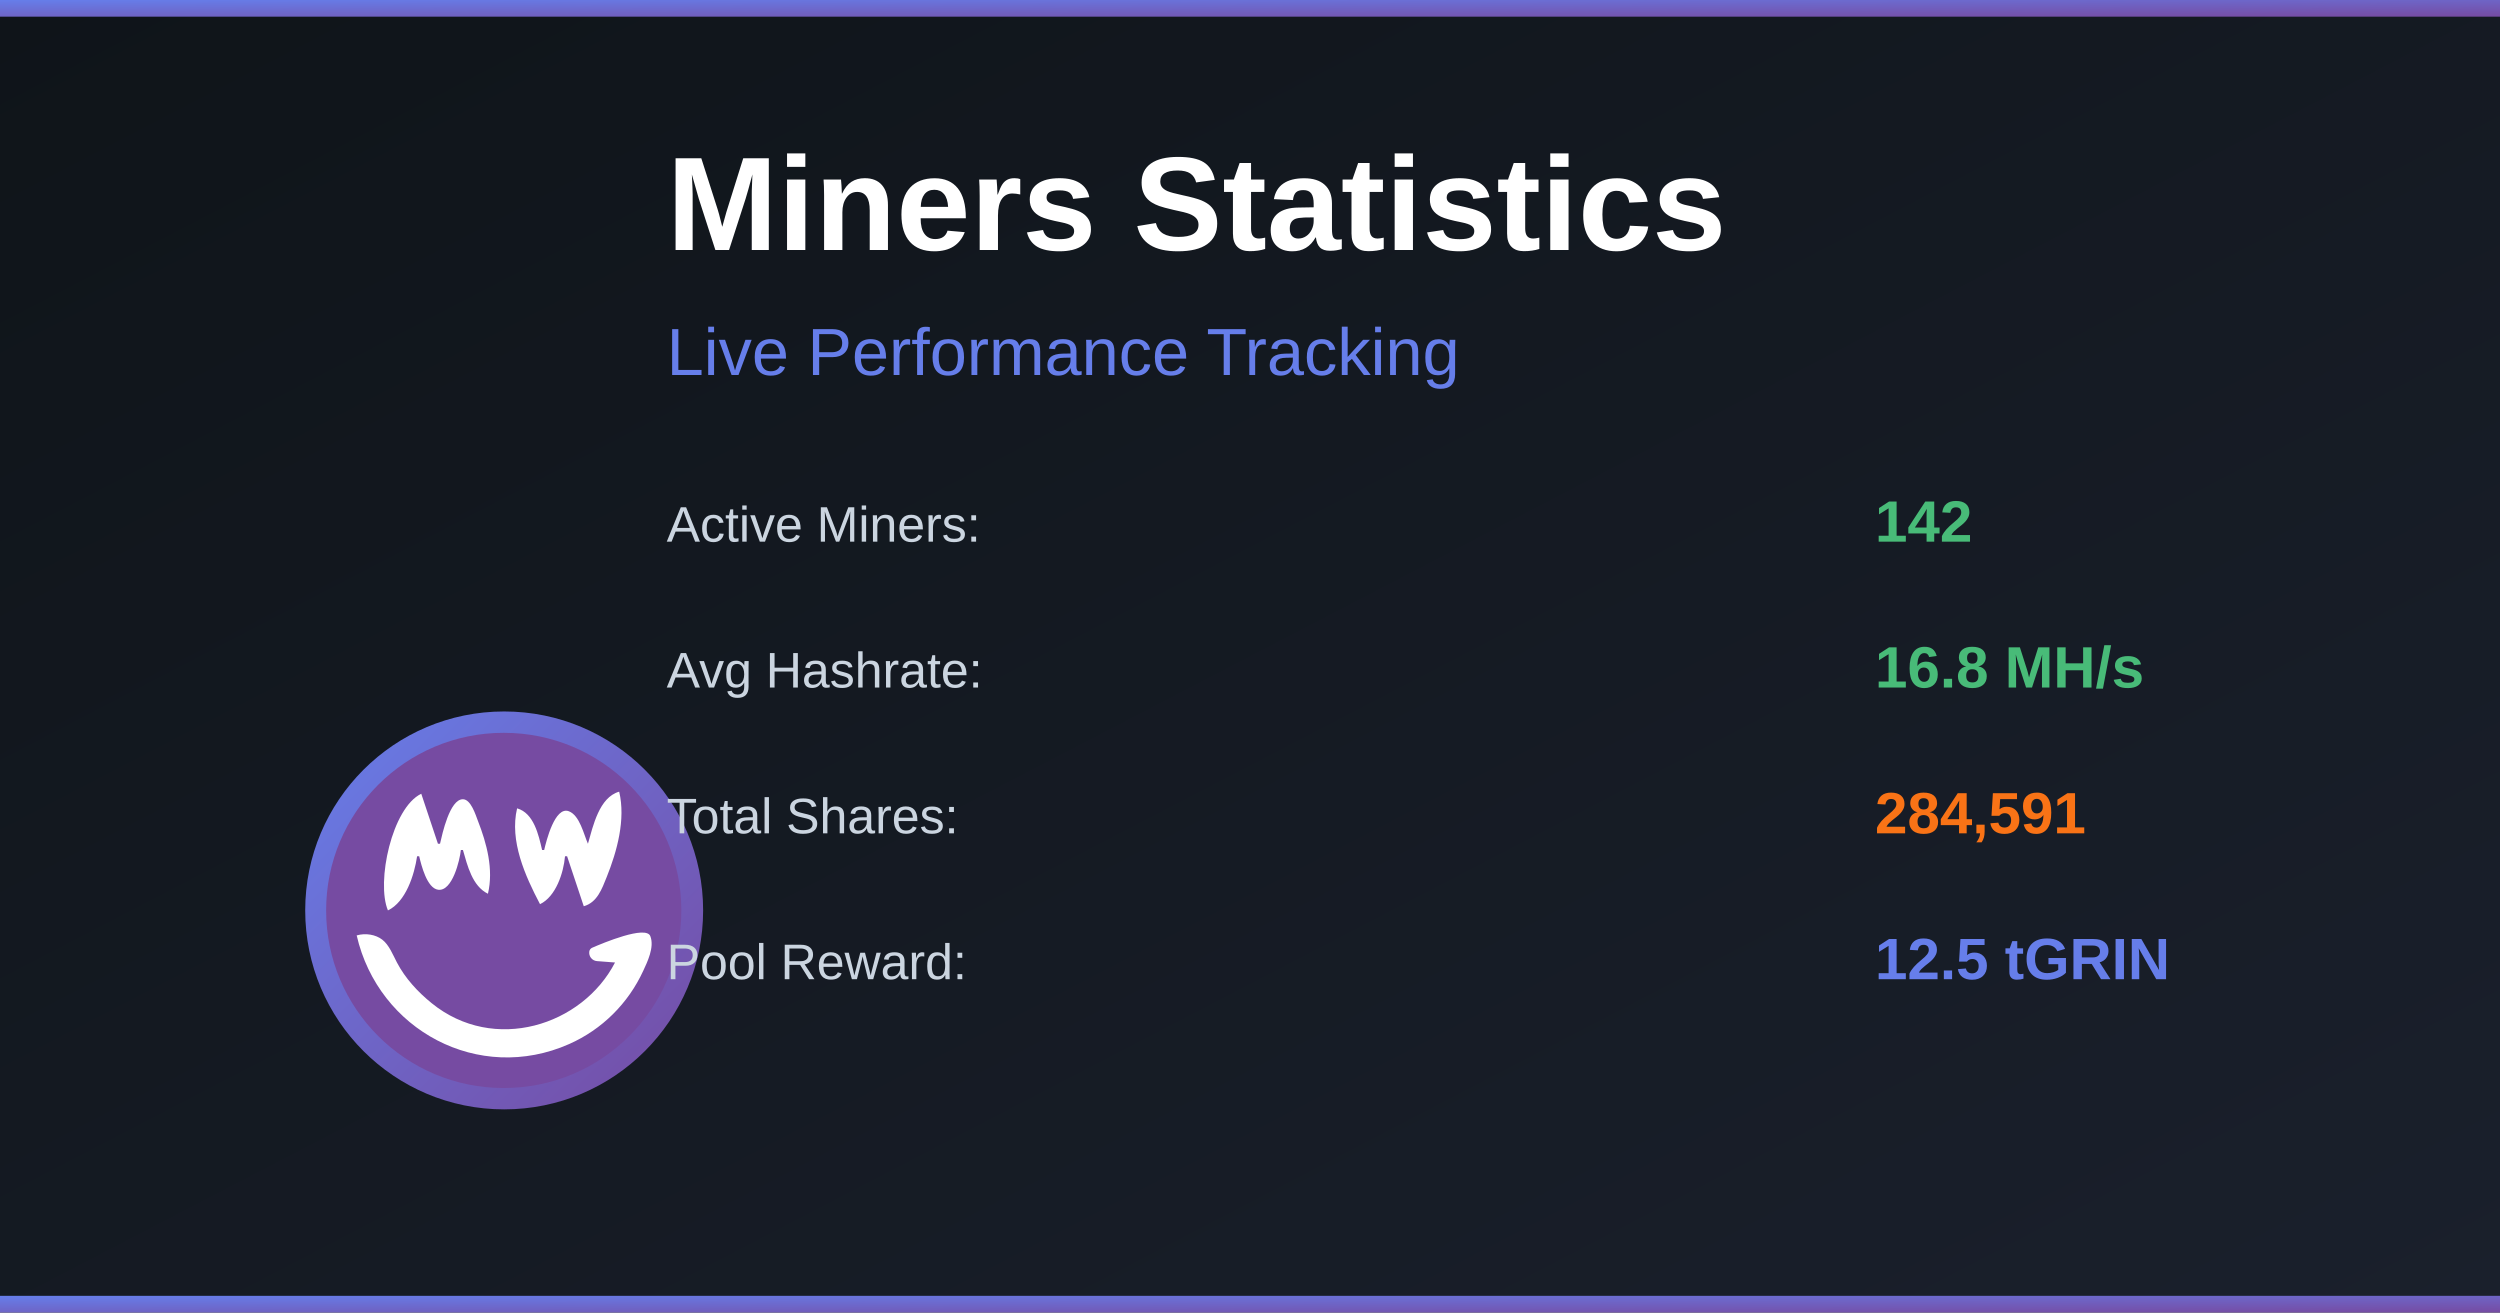
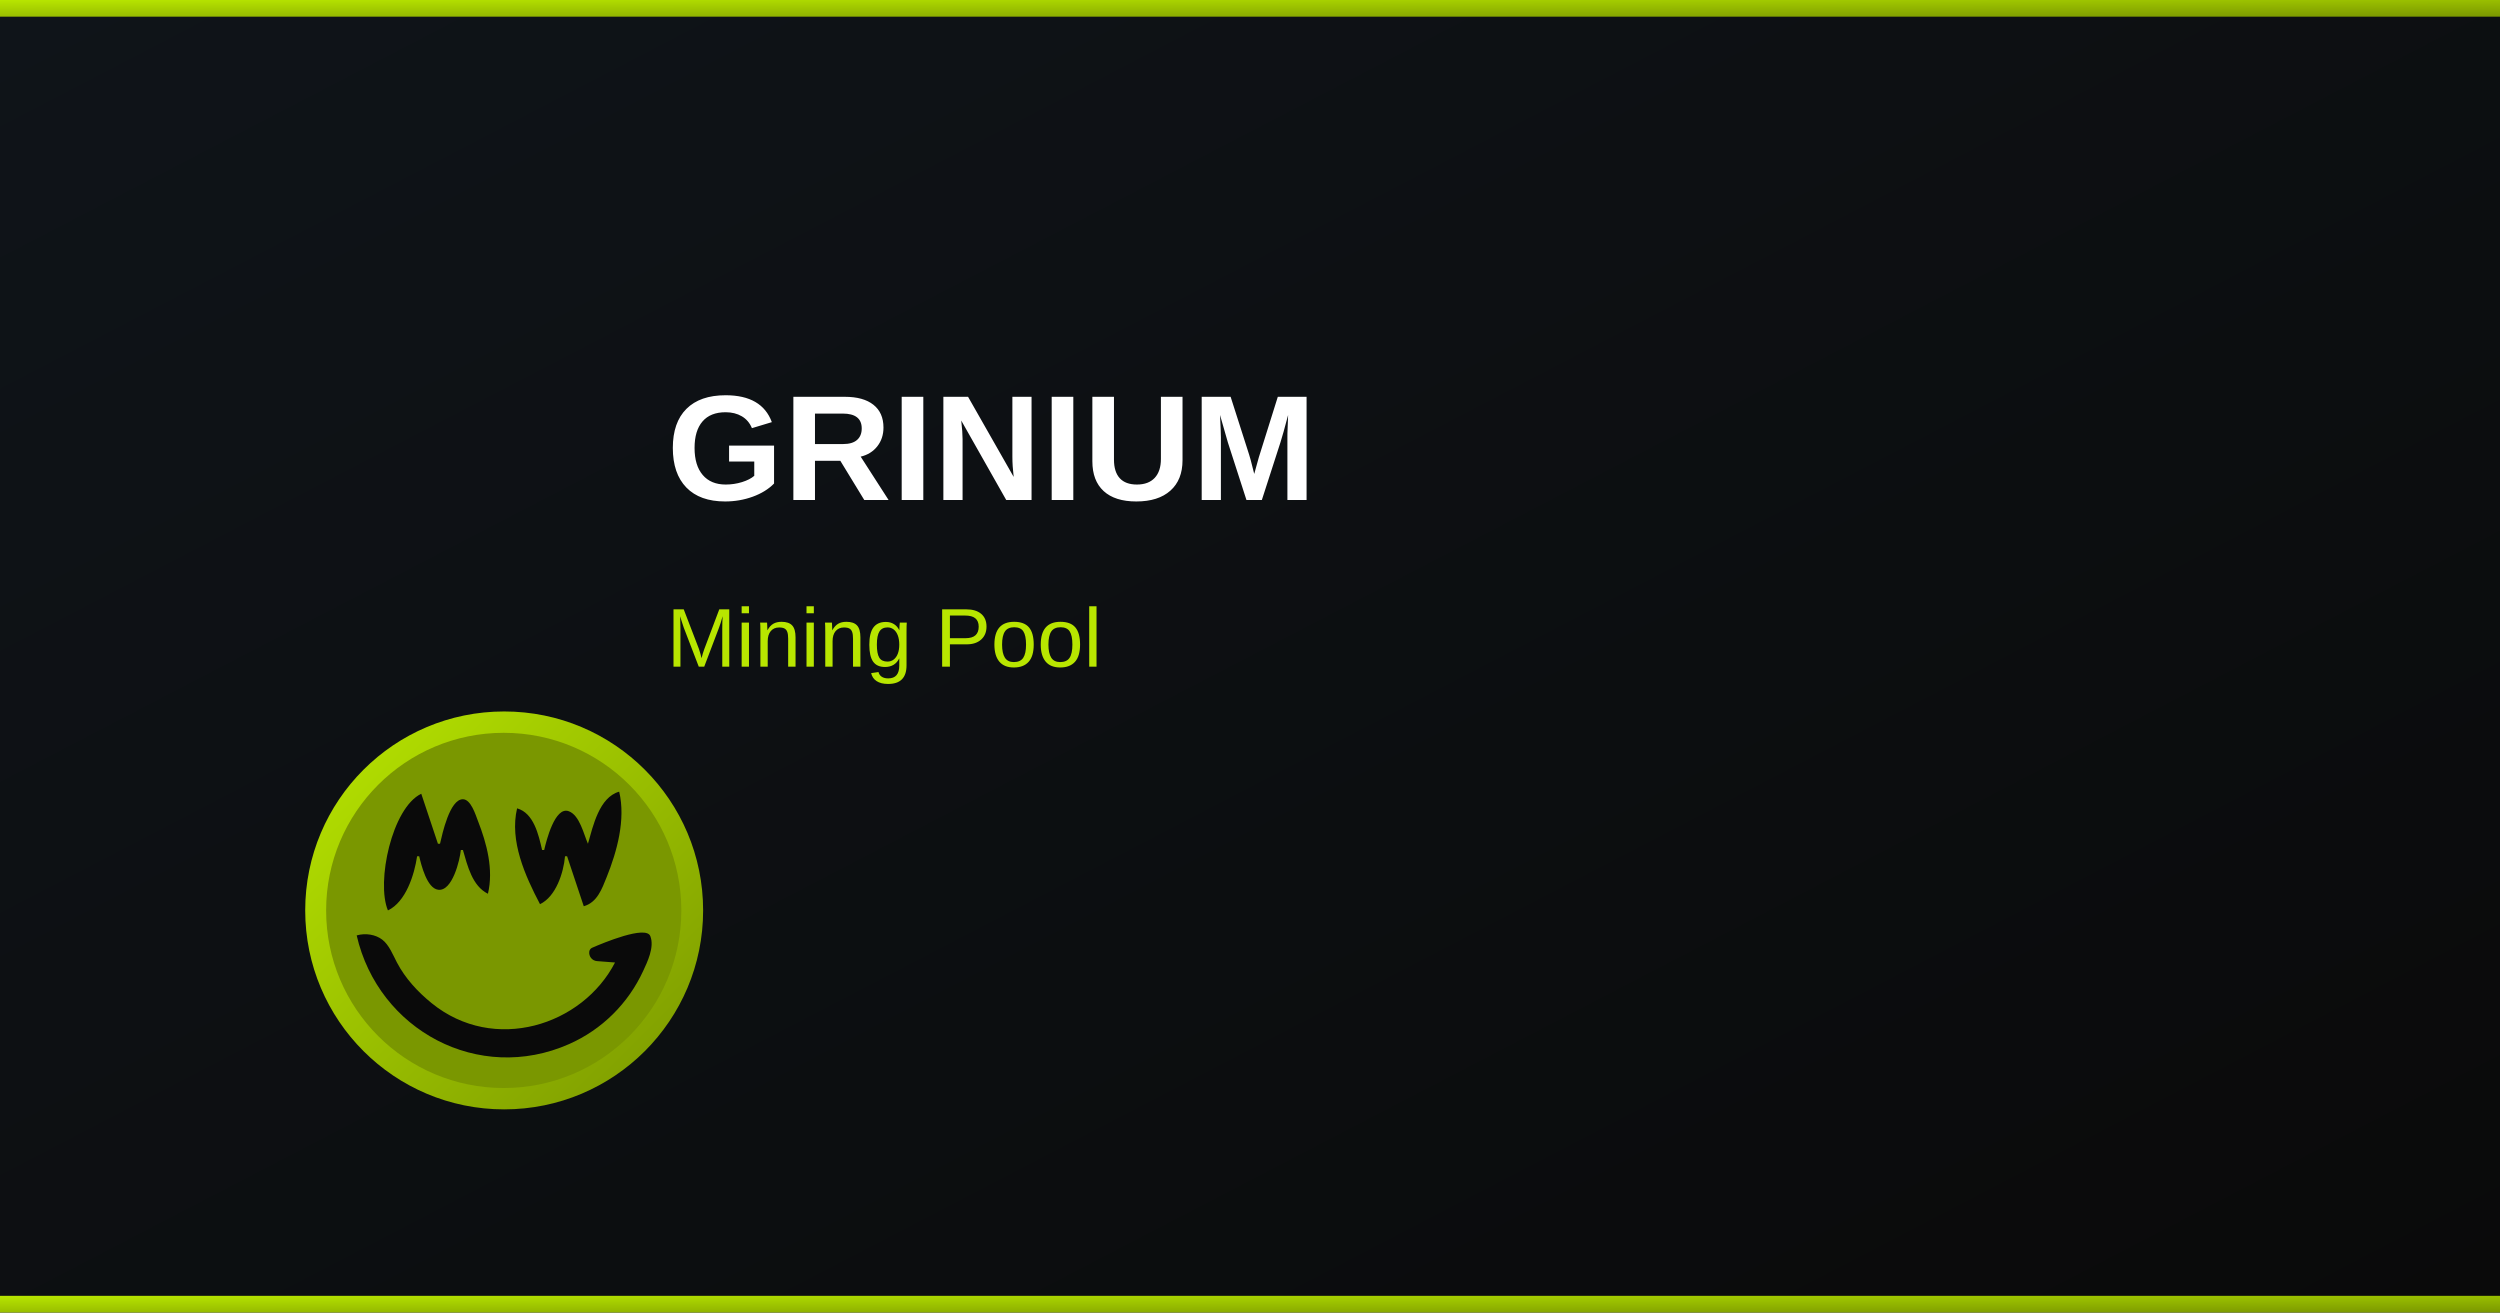
<svg xmlns="http://www.w3.org/2000/svg" viewBox="0 0 1200 630" version="1.1" xml:space="preserve" style="fill-rule:evenodd;clip-rule:evenodd;stroke-linejoin:round;stroke-miterlimit:1.414;">
  <defs>
-     <linearGradient id="minerGradient" x1="0%" y1="0%" x2="100%" y2="100%">
+     <linearGradient id="minersAtomicGradient" x1="0%" y1="0%" x2="100%" y2="100%">
      <stop offset="0%" style="stop-color:#0f1419;stop-opacity:1" />
-       <stop offset="100%" style="stop-color:#1a202c;stop-opacity:1" />
+       <stop offset="100%" style="stop-color:#0a0a0a;stop-opacity:1" />
    </linearGradient>
-     <linearGradient id="brandGradient3" x1="0%" y1="0%" x2="100%" y2="100%">
-       <stop offset="0%" style="stop-color:#667eea;stop-opacity:1" />
-       <stop offset="100%" style="stop-color:#764ba2;stop-opacity:1" />
+     <linearGradient id="minersAtomicAccent" x1="0%" y1="0%" x2="100%" y2="100%">
+       <stop offset="0%" style="stop-color:#b8e600;stop-opacity:1" />
+       <stop offset="100%" style="stop-color:#7a9700;stop-opacity:1" />
    </linearGradient>
  </defs>
-   <rect width="1200" height="630" style="fill:url(#minerGradient);" />
-   <rect width="1200" height="8" style="fill:url(#brandGradient3);" />
+   <rect width="1200" height="630" style="fill:url(#minersAtomicGradient);" />
+   <rect width="1200" height="8" style="fill:url(#minersAtomicAccent);" />
  <g transform="translate(120, 315) scale(1)">
    <g transform="matrix(1.03804,0,0,1.03804,-19.1739,-16.0598)">
-       <circle cx="136" cy="133" r="92" style="fill:url(#brandGradient3);" />
+       <circle cx="136" cy="133" r="92" style="fill:url(#minersAtomicAccent);" />
    </g>
    <g transform="matrix(1.06897,0,0,1.06897,-29.7347,-25.25)">
-       <circle cx="141.75" cy="137.75" r="79.75" style="fill:#764ba2;" />
+       <circle cx="141.75" cy="137.75" r="79.75" style="fill:#7a9700;" />
    </g>
    <g transform="matrix(1,0,0,1,0.208873,-2)">
-       <path d="M162,92C159.966,87.434 158.071,78.413 152.855,76.407C146.14,73.825 141.989,90.729 141,95L140,95C138.307,87.682 136.035,77.31 128,75C124.28,90.624 131.886,107.479 139,121C146.596,117.37 150.297,106.002 151,98L152,98L160,122C166.436,120.15 168.675,113.781 170.999,108C175.988,95.592 180.174,80.332 177,67C167.395,69.72 164.473,83.455 162,92M66,124C74.595,119.896 78.685,106.906 80,98L81,98C82.017,102.293 84.736,113.368 90.1,114.079C96.934,114.983 100.517,99.819 101,95L102,95C104.179,102.529 106.475,112.32 114,116C116.776,104.34 113.452,91.905 109.188,81C108.092,78.196 105.841,70.636 101.975,70.636C95.641,70.636 92.08,87.332 91,92L90,92L82,68C67.928,74.72 60.284,110.453 66,124M51,136C61.443,181.551 109.612,207.374 153,188.138C168.791,181.137 181.317,168.663 188.539,153C190.405,148.953 194.07,141.628 191.933,136.318C189.805,131.029 169.166,139.671 164.009,141.928C163.285,142.25 162.774,142.918 162.655,143.702C162.655,143.702 162.655,143.702 162.655,143.702C162.486,144.811 162.786,145.941 163.485,146.82C164.183,147.699 165.216,148.247 166.335,148.333C170.116,148.624 175,149 175,149C159.313,179.365 116.899,192.791 87,168.532C80.308,163.103 74.338,156.652 70.32,149C68.377,145.3 66.575,140.568 63.272,138.029C60.099,135.589 55.285,134.753 51,136Z" style="fill:white;fill-rule:nonzero;" />
+       <path d="M162,92C159.966,87.434 158.071,78.413 152.855,76.407C146.14,73.825 141.989,90.729 141,95L140,95C138.307,87.682 136.035,77.31 128,75C124.28,90.624 131.886,107.479 139,121C146.596,117.37 150.297,106.002 151,98L152,98L160,122C166.436,120.15 168.675,113.781 170.999,108C175.988,95.592 180.174,80.332 177,67C167.395,69.72 164.473,83.455 162,92M66,124C74.595,119.896 78.685,106.906 80,98L81,98C82.017,102.293 84.736,113.368 90.1,114.079C96.934,114.983 100.517,99.819 101,95L102,95C104.179,102.529 106.475,112.32 114,116C116.776,104.34 113.452,91.905 109.188,81C108.092,78.196 105.841,70.636 101.975,70.636C95.641,70.636 92.08,87.332 91,92L90,92L82,68C67.928,74.72 60.284,110.453 66,124M51,136C61.443,181.551 109.612,207.374 153,188.138C168.791,181.137 181.317,168.663 188.539,153C190.405,148.953 194.07,141.628 191.933,136.318C189.805,131.029 169.166,139.671 164.009,141.928C163.285,142.25 162.774,142.918 162.655,143.702C162.655,143.702 162.655,143.702 162.655,143.702C162.486,144.811 162.786,145.941 163.485,146.82C164.183,147.699 165.216,148.247 166.335,148.333C170.116,148.624 175,149 175,149C159.313,179.365 116.899,192.791 87,168.532C80.308,163.103 74.338,156.652 70.32,149C68.377,145.3 66.575,140.568 63.272,138.029C60.099,135.589 55.285,134.753 51,136Z" style="fill:#0a0a0a;fill-rule:nonzero;" />
    </g>
  </g>
-   <text x="320" y="120" font-family="Arial, sans-serif" font-size="64" font-weight="bold" style="fill:white;">Miners Statistics</text>
-   <text x="320" y="180" font-family="Arial, sans-serif" font-size="32" style="fill:#667eea;">Live Performance Tracking</text>
-   <g style="fill:#cbd5e0;">
-     <text x="320" y="260" font-family="Arial, sans-serif" font-size="24">Active Miners:</text>
-     <text x="900" y="260" font-family="Arial, sans-serif" font-size="28" font-weight="bold" style="fill:#48bb78;">142</text>
-     <text x="320" y="330" font-family="Arial, sans-serif" font-size="24">Avg Hashrate:</text>
-     <text x="900" y="330" font-family="Arial, sans-serif" font-size="28" font-weight="bold" style="fill:#48bb78;">16.8 MH/s</text>
-     <text x="320" y="400" font-family="Arial, sans-serif" font-size="24">Total Shares:</text>
-     <text x="900" y="400" font-family="Arial, sans-serif" font-size="28" font-weight="bold" style="fill:#f97316;">284,591</text>
-     <text x="320" y="470" font-family="Arial, sans-serif" font-size="24">Pool Reward:</text>
-     <text x="900" y="470" font-family="Arial, sans-serif" font-size="28" font-weight="bold" style="fill:#667eea;">12.5 tGRIN</text>
-   </g>
-   <rect y="622" width="1200" height="8" style="fill:url(#brandGradient3);" />
+   <text x="320" y="240" font-family="Arial, sans-serif" font-size="72" font-weight="bold" style="fill:white;">GRINIUM</text>
+   <text x="320" y="320" font-family="Arial, sans-serif" font-size="40" style="fill:#b8e600;">Mining Pool</text>
+   <rect y="622" width="1200" height="8" style="fill:url(#minersAtomicAccent);" />
</svg>
